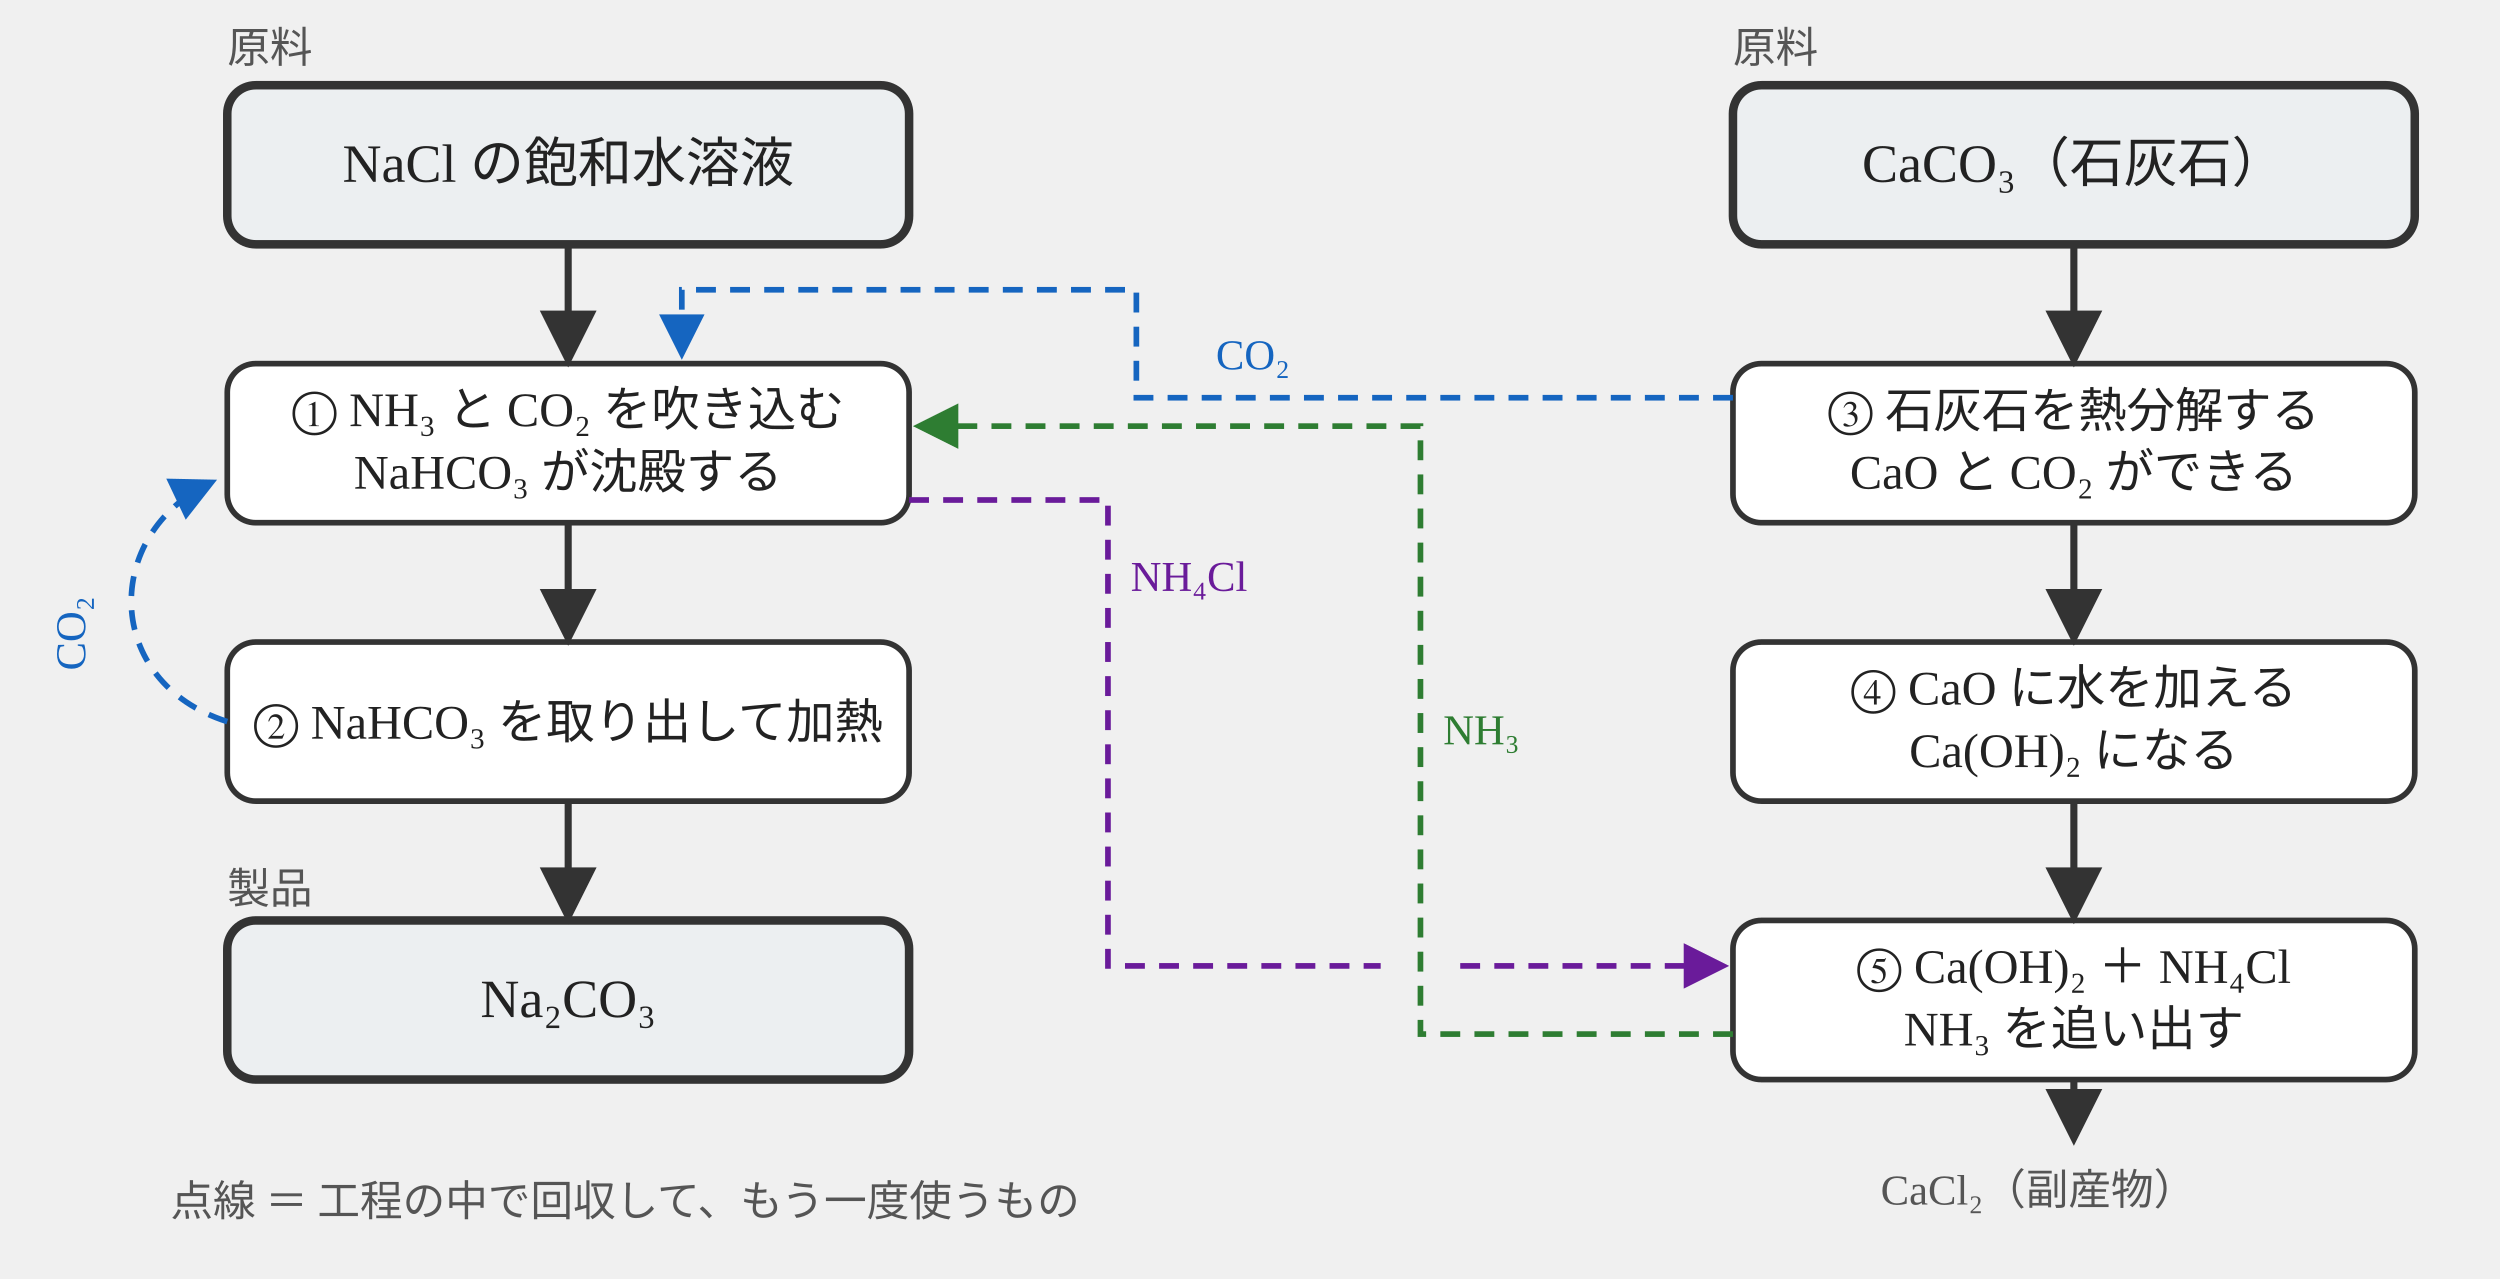
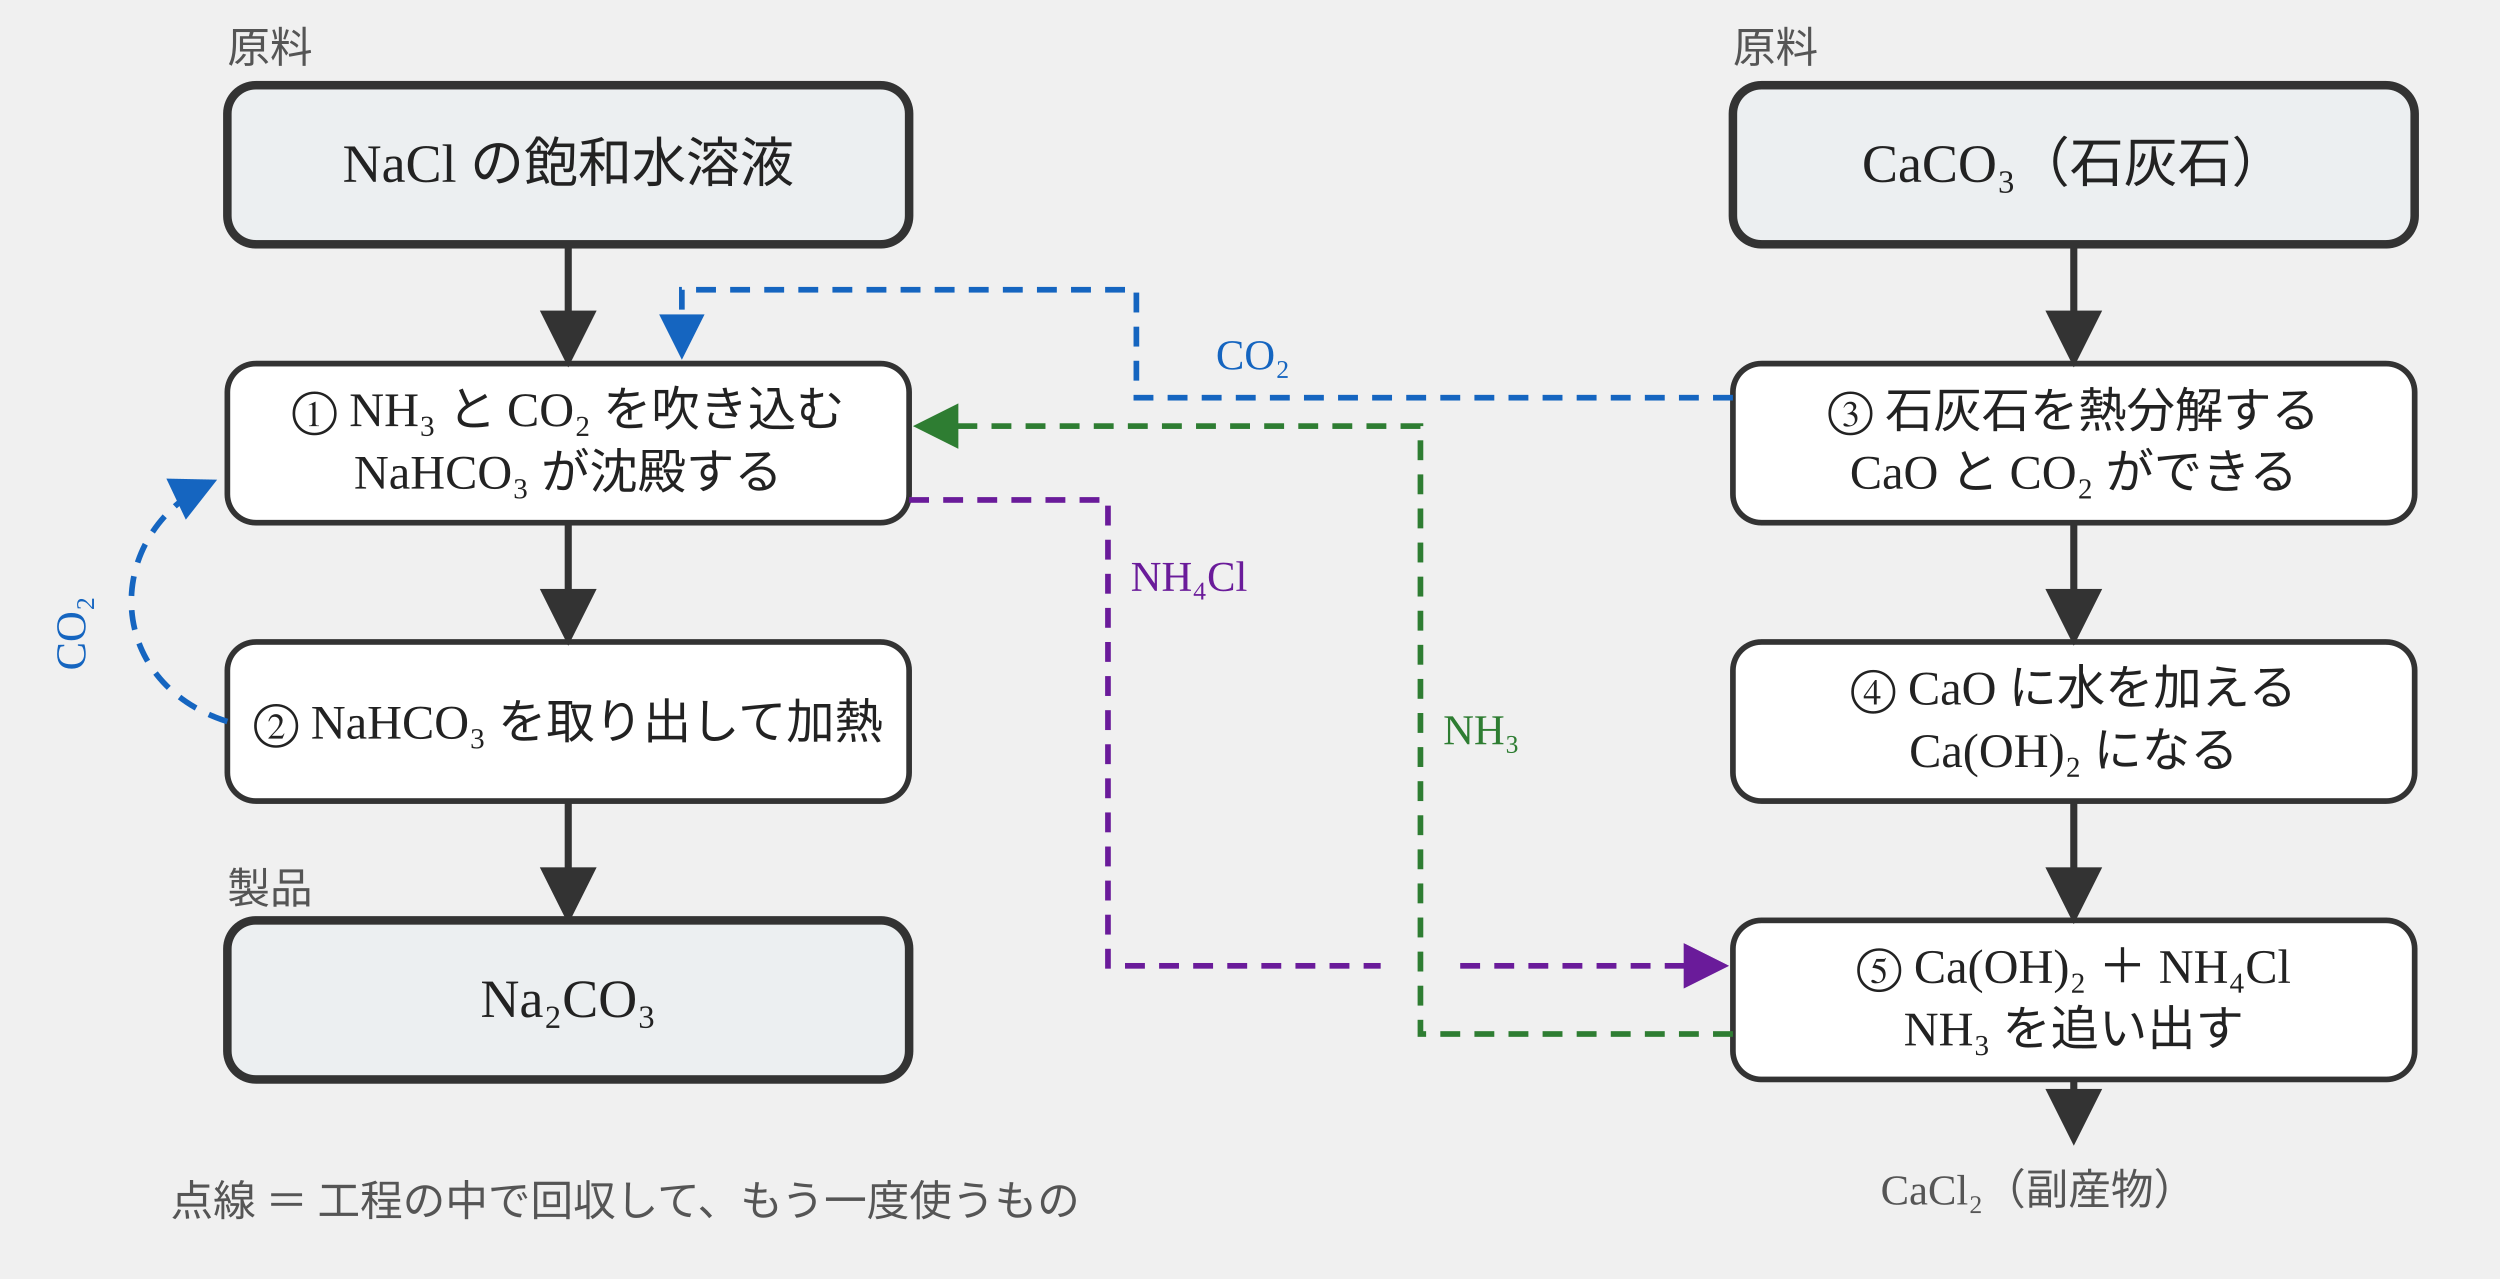
- <svg xmlns="http://www.w3.org/2000/svg" width="880" height="450" viewBox="0 0 880 450" role="img">
+ <svg xmlns="http://www.w3.org/2000/svg" width="418.421" height="213.947" viewBox="0 0 880 450" role="img">
  <defs>
    <marker id="ad" viewBox="0 0 12 12" refX="10" refY="6" markerWidth="8" markerHeight="8" orient="auto">
      <path d="M 0 0 L 12 6 L 0 12 z" fill="#333" />
    </marker>
    <marker id="ab" viewBox="0 0 12 12" refX="10" refY="6" markerWidth="8" markerHeight="8" orient="auto">
      <path d="M 0 0 L 12 6 L 0 12 z" fill="#1565c0" />
    </marker>
    <marker id="ag" viewBox="0 0 12 12" refX="10" refY="6" markerWidth="8" markerHeight="8" orient="auto">
      <path d="M 0 0 L 12 6 L 0 12 z" fill="#2e7d32" />
    </marker>
    <marker id="ap" viewBox="0 0 12 12" refX="10" refY="6" markerWidth="8" markerHeight="8" orient="auto">
      <path d="M 0 0 L 12 6 L 0 12 z" fill="#6a1b9a" />
    </marker>
  </defs>
  <style>
    .box { fill: #fff; stroke: #333; stroke-width: 2; }
    .edge { fill: #eceff1; stroke: #333; stroke-width: 3; }
    .t { font-size: 17px; fill: #222; text-anchor: middle; }
    .tb { font-size: 19px; fill: #222; text-anchor: middle; }
    .tag { font-size: 15px; fill: #555; }
    .note { font-size: 15px; fill: #555; }
    .flow { stroke: #333; stroke-width: 2.5; fill: none; marker-end: url(#ad); }
    .co2 { stroke: #1565c0; stroke-width: 2; fill: none; stroke-dasharray: 7 5; marker-end: url(#ab); }
    .co2p { stroke: #1565c0; stroke-width: 2; fill: none; stroke-dasharray: 7 5; }
    .nh3 { stroke: #2e7d32; stroke-width: 2; fill: none; stroke-dasharray: 7 5; marker-end: url(#ag); }
    .nh4 { stroke: #6a1b9a; stroke-width: 2; fill: none; stroke-dasharray: 7 5; }
    .nh4e { stroke: #6a1b9a; stroke-width: 2; fill: none; stroke-dasharray: 7 5; marker-end: url(#ap); }
    .cb { fill: #1565c0; } .cg { fill: #2e7d32; } .cp { fill: #6a1b9a; }
  </style>
  <text class="tag" x="80" y="22">原料</text>
  <rect class="edge" x="80" y="30" width="240" height="56" rx="10" />
  <text class="tb" x="200" y="64">NaCl の飽和水溶液</text>
  <rect class="box" x="80" y="128" width="240" height="56" rx="10" />
  <text class="t" x="200" y="150">① NH₃ と CO₂ を吹き込む</text>
  <text class="t" x="200" y="172">NaHCO₃ が沈殿する</text>
  <rect class="box" x="80" y="226" width="240" height="56" rx="10" />
  <text class="t" x="200" y="260">② NaHCO₃ を取り出して加熱</text>
  <text class="tag" x="80" y="318">製品</text>
  <rect class="edge" x="80" y="324" width="240" height="56" rx="10" />
  <text class="tb" x="200" y="358">Na₂CO₃</text>
  <path class="flow" d="M 200 86 L 200 126" />
  <path class="flow" d="M 200 184 L 200 224" />
  <path class="flow" d="M 200 282 L 200 322" />
  <text class="tag" x="610" y="22">原料</text>
  <rect class="edge" x="610" y="30" width="240" height="56" rx="10" />
  <text class="tb" x="730" y="64">CaCO₃（石灰石）</text>
  <rect class="box" x="610" y="128" width="240" height="56" rx="10" />
  <text class="t" x="730" y="150">③ 石灰石を熱分解する</text>
  <text class="t" x="730" y="172">CaO と CO₂ ができる</text>
  <rect class="box" x="610" y="226" width="240" height="56" rx="10" />
  <text class="t" x="730" y="248">④ CaO に水を加える</text>
  <text class="t" x="730" y="270">Ca(OH)₂ になる</text>
  <rect class="box" x="610" y="324" width="240" height="56" rx="10" />
  <text class="t" x="730" y="346">⑤ Ca(OH)₂ ＋ NH₄Cl</text>
  <text class="t" x="730" y="368">NH₃ を追い出す</text>
  <path class="flow" d="M 730 86 L 730 126" />
  <path class="flow" d="M 730 184 L 730 224" />
  <path class="flow" d="M 730 282 L 730 322" />
  <path class="flow" d="M 730 380 L 730 400" />
  <text class="tag" x="662" y="424">CaCl₂（副産物）</text>
  <path class="co2" d="M 80 254 C 36 240, 36 188, 74 170" />
  <text class="note cb" transform="rotate(-90 30 236)" x="30" y="236">CO₂</text>
  <path class="co2" d="M 610 140 L 400 140 L 400 102 L 240 102 L 240 124" />
  <text class="note cb" x="428" y="130">CO₂</text>
  <path class="nh4" d="M 320 176 L 390 176 L 390 340 L 486 340" />
  <path class="nh4e" d="M 514 340 L 606 340" />
  <text class="note cp" x="398" y="208">NH₄Cl</text>
  <path class="nh3" d="M 610 364 L 500 364 L 500 150 L 324 150" />
  <text class="note cg" x="508" y="262">NH₃</text>
  <text class="note" x="60" y="428">点線 ＝ 工程の中で回収して、もう一度使うもの</text>
</svg>
